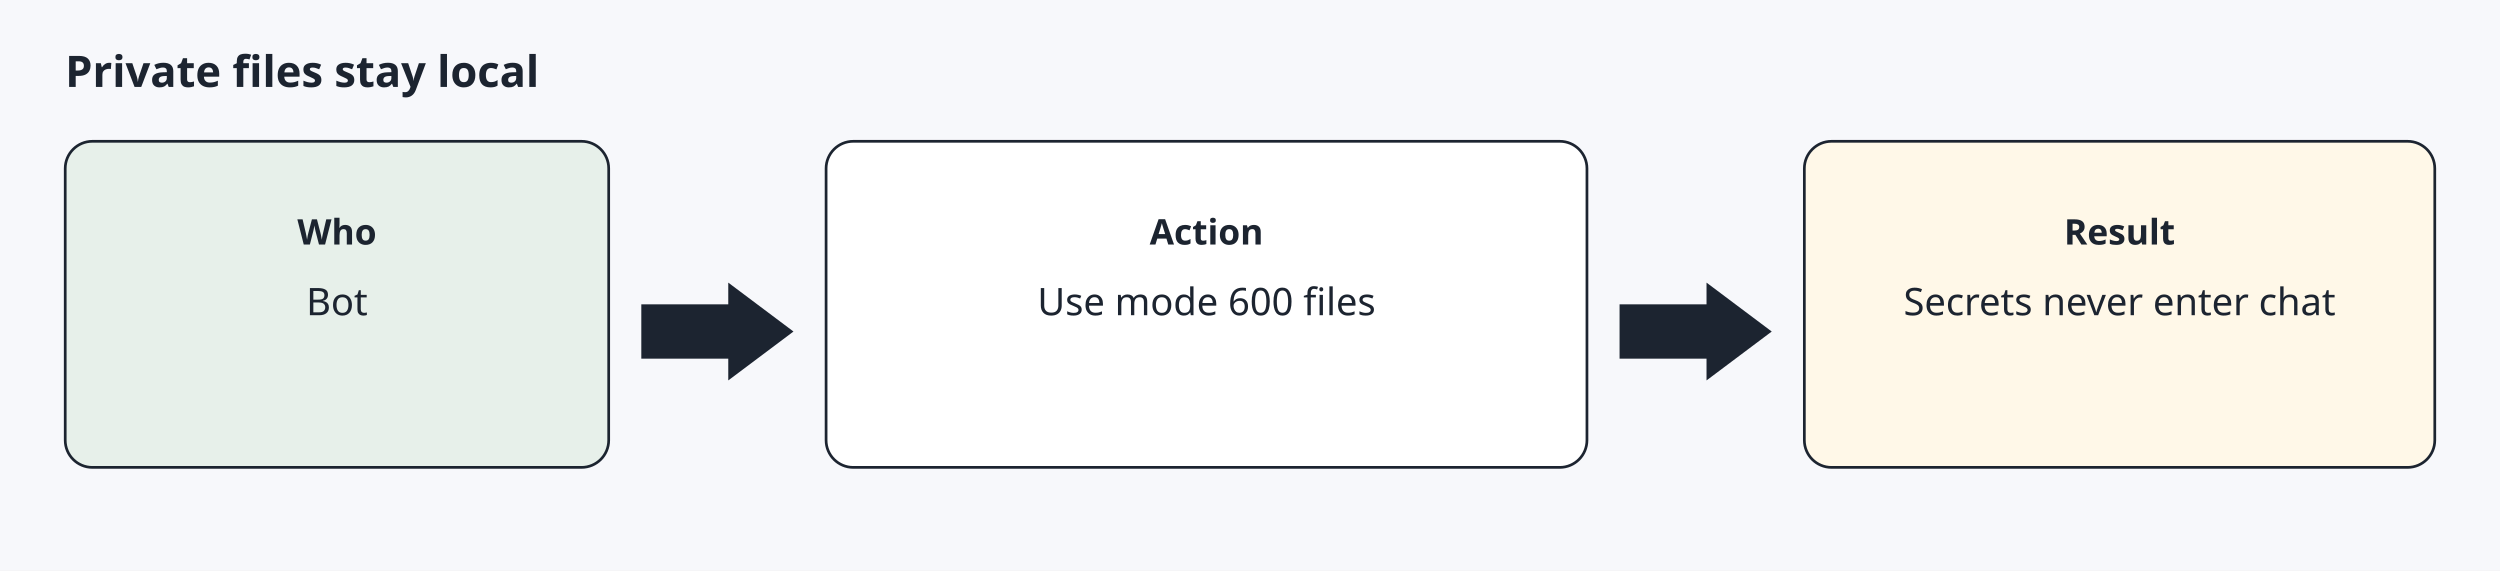
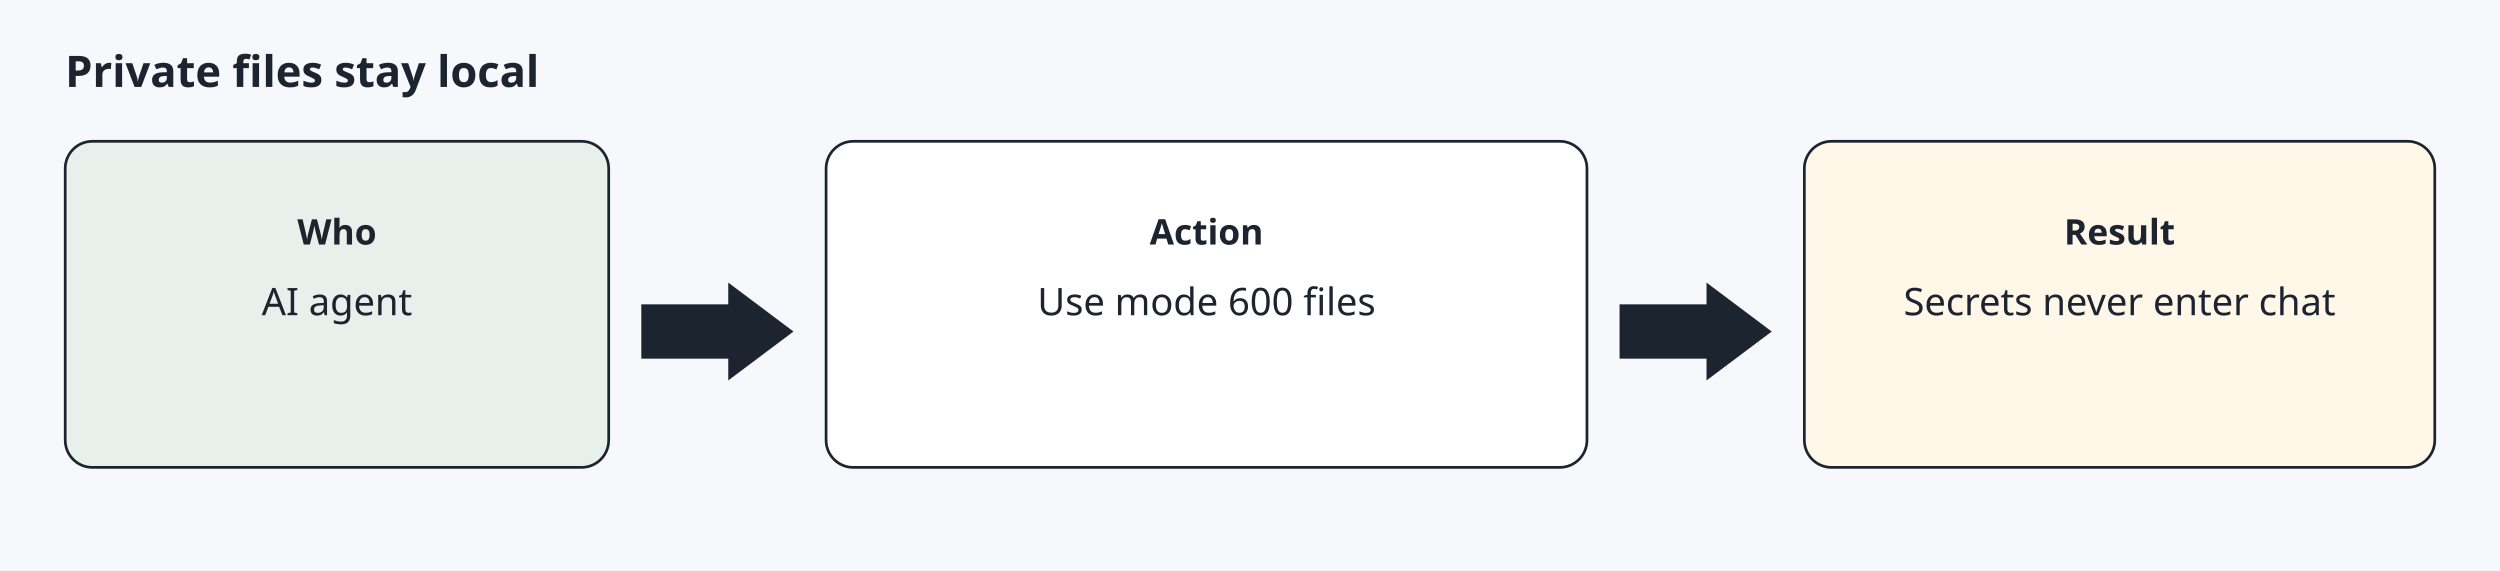
<svg xmlns="http://www.w3.org/2000/svg" width="920" height="210" viewBox="0 0 920 210" role="img">
  <rect width="920" height="210" fill="#f7f8fb" />
  <text x="24" y="32" font-family="sans-serif" font-size="16" font-weight="700" fill="#1c2430">Private files stay local</text>
  <rect x="24" y="52" width="200" height="120" rx="10" fill="#e7f0ea" stroke="#1c2430" />
  <text x="124" y="90" text-anchor="middle" font-family="sans-serif" font-size="13" font-weight="700" fill="#1c2430">Who</text>
-   <text x="124" y="116" text-anchor="middle" font-family="sans-serif" font-size="14" fill="#1c2430">Bot</text>
+   <text x="124" y="116" text-anchor="middle" font-family="sans-serif" font-size="14" fill="#1c2430">AI agent</text>
  <polygon points="236,112 268,112 268,104 292,122 268,140 268,132 236,132" fill="#1c2430" />
  <rect x="304" y="52" width="280" height="120" rx="10" fill="#fff" stroke="#1c2430" />
  <text x="444" y="90" text-anchor="middle" font-family="sans-serif" font-size="13" font-weight="700" fill="#1c2430">Action</text>
  <text x="444" y="116" text-anchor="middle" font-family="sans-serif" font-size="14" fill="#1c2430">Use mode 600 files</text>
  <polygon points="596,112 628,112 628,104 652,122 628,140 628,132 596,132" fill="#1c2430" />
  <rect x="664" y="52" width="232" height="120" rx="10" fill="#fff8e8" stroke="#1c2430" />
  <text x="780" y="90" text-anchor="middle" font-family="sans-serif" font-size="13" font-weight="700" fill="#1c2430">Result</text>
  <text x="780" y="116" text-anchor="middle" font-family="sans-serif" font-size="14" fill="#1c2430">Secrets never enter chat</text>
</svg>
